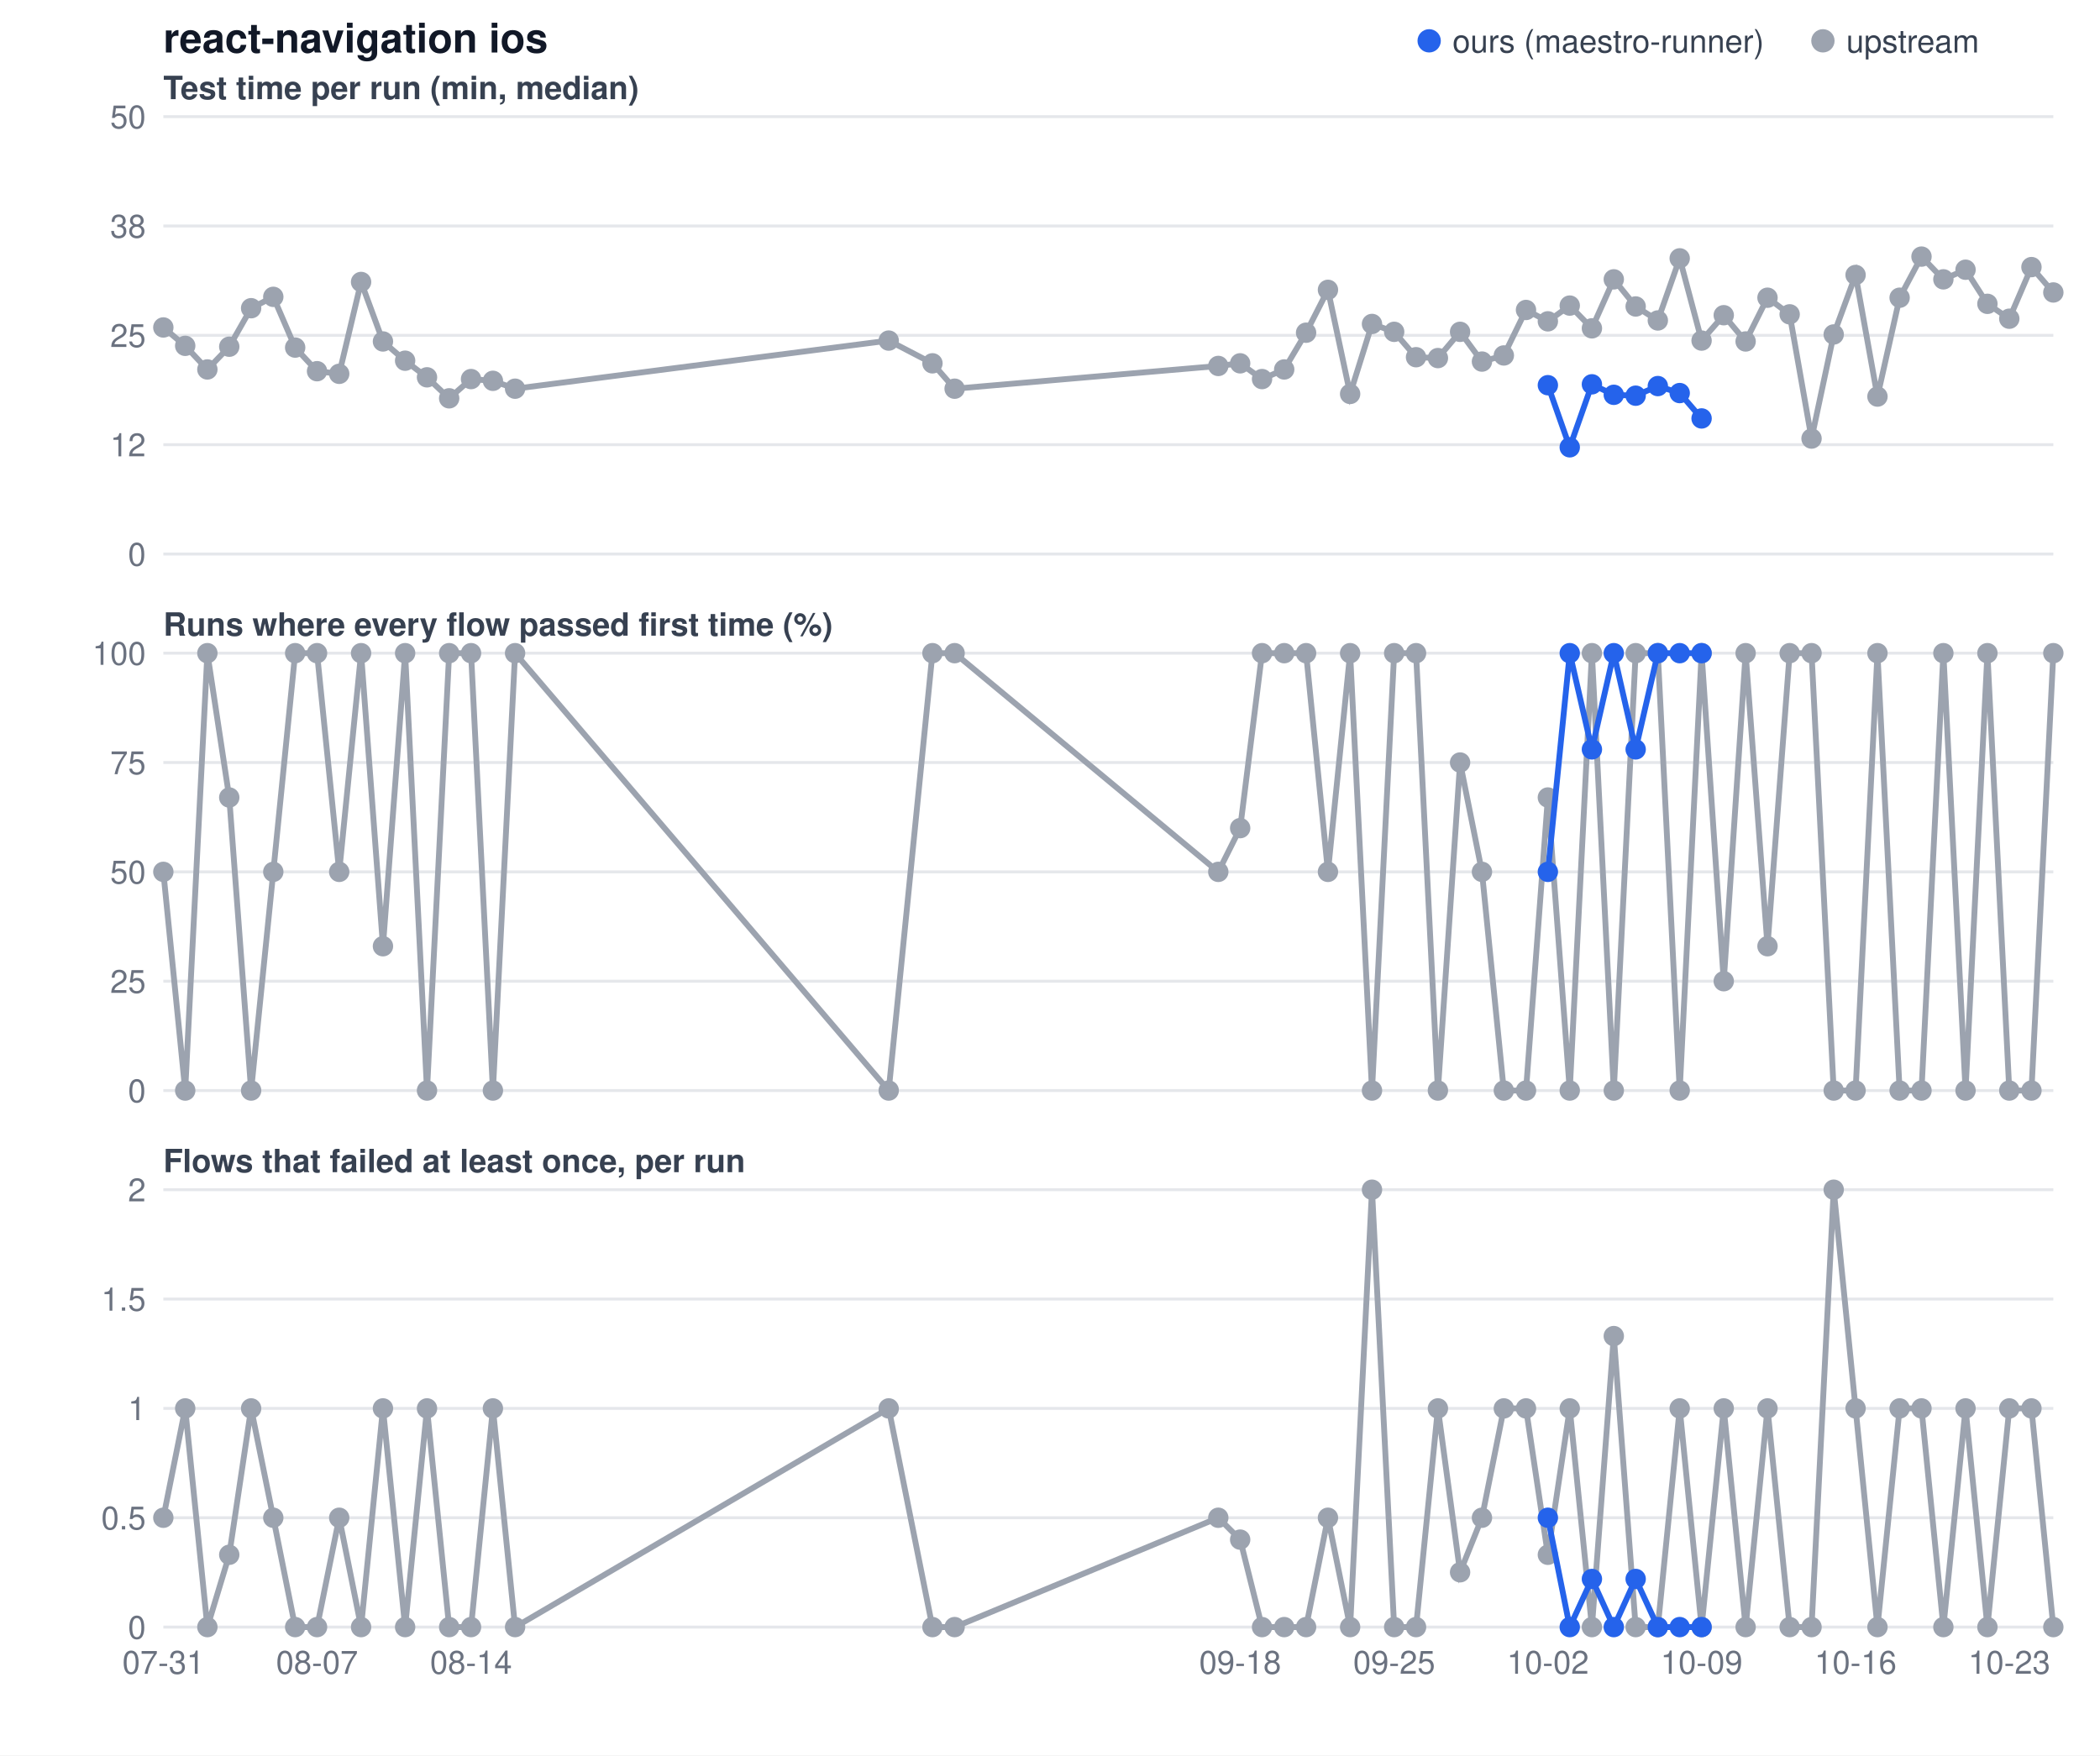
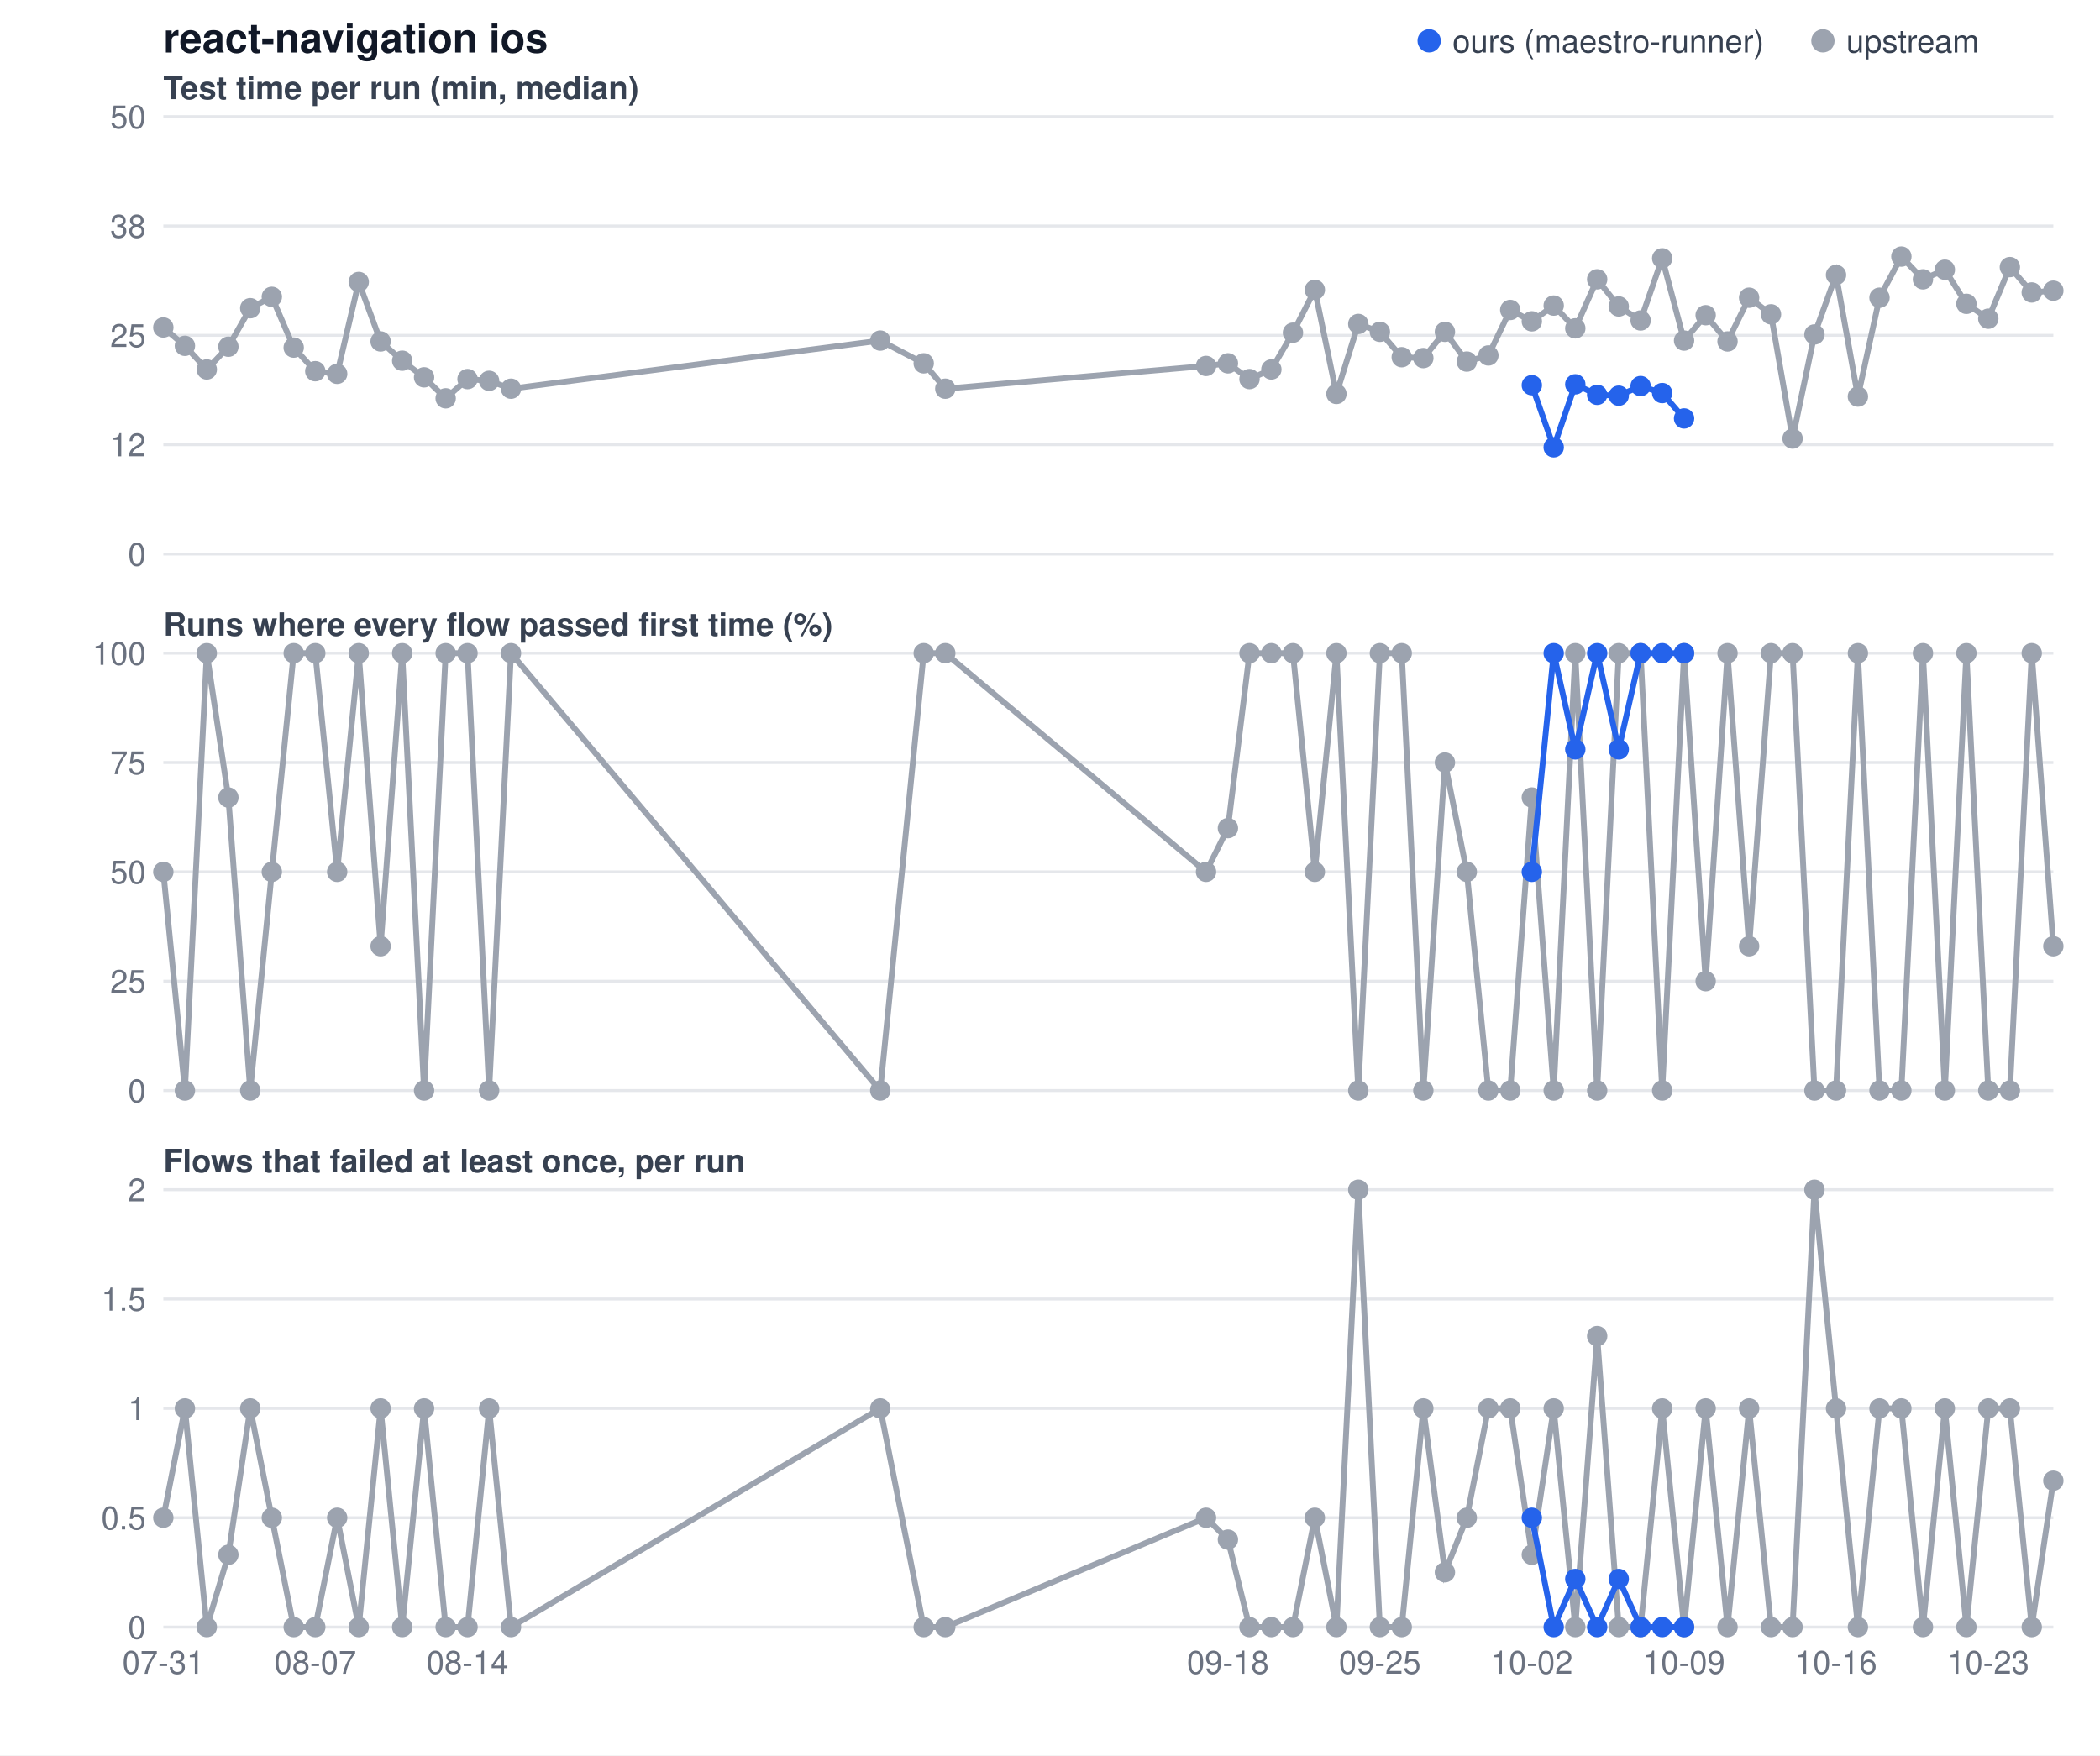
<svg xmlns="http://www.w3.org/2000/svg" width="720" height="602" font-family="-apple-system,Segoe UI,Helvetica,Arial,sans-serif" font-size="11">
  <rect width="100%" height="100%" fill="#ffffff" />
  <text x="56" y="18" font-size="14" font-weight="600" fill="#111827">react-navigation ios</text>
  <circle cx="490" cy="14" r="4" fill="#2563eb" />
  <text x="498" y="18" fill="#374151">ours (maestro-runner)</text>
  <circle cx="625" cy="14" r="4" fill="#9ca3af" />
  <text x="633" y="18" fill="#374151">upstream</text>
  <text x="56" y="34" fill="#374151" font-weight="600">Test time per run (min, median)</text>
  <line x1="56" x2="704" y1="190.0" y2="190.0" stroke="#e5e7eb" />
  <text x="50" y="194.0" text-anchor="end" fill="#6b7280">0</text>
  <line x1="56" x2="704" y1="152.5" y2="152.5" stroke="#e5e7eb" />
  <text x="50" y="156.5" text-anchor="end" fill="#6b7280">12</text>
  <line x1="56" x2="704" y1="115.0" y2="115.0" stroke="#e5e7eb" />
  <text x="50" y="119.0" text-anchor="end" fill="#6b7280">25</text>
  <line x1="56" x2="704" y1="77.5" y2="77.5" stroke="#e5e7eb" />
  <text x="50" y="81.5" text-anchor="end" fill="#6b7280">38</text>
  <line x1="56" x2="704" y1="40.0" y2="40.0" stroke="#e5e7eb" />
  <text x="50" y="44.0" text-anchor="end" fill="#6b7280">50</text>
-   <polyline fill="none" stroke="#9ca3af" stroke-width="2" points="56.0,112.3 63.5,118.6 71.1,126.7 78.6,118.9 86.1,105.7 93.7,101.8 101.2,119.2 108.7,127.3 116.3,128.2 123.8,96.7 131.3,117.1 138.9,123.7 146.4,129.4 154.0,136.6 161.5,130.0 169.0,130.6 176.6,133.3 304.7,116.8 319.7,124.6 327.3,133.3 417.7,125.5 425.2,124.6 432.7,130.0 440.3,126.7 447.8,114.1 455.3,99.4 462.9,135.1 470.4,111.1 478.0,113.8 485.5,122.5 493.0,122.8 500.6,113.8 508.1,124.0 515.6,121.9 523.2,106.3 530.7,110.2 538.2,104.8 545.8,112.6 553.3,95.8 560.8,105.1 568.4,109.9 575.9,88.6 583.4,116.8 591.0,108.1 598.5,117.1 606.0,102.1 613.6,107.8 621.1,150.4 628.7,114.7 636.2,94.3 643.7,136.0 651.3,102.1 658.8,88.0 666.3,95.8 673.9,92.5 681.4,104.2 688.9,109.3 696.5,91.6 704.0,100.3" />
+   <polyline fill="none" stroke="#9ca3af" stroke-width="2" points="56.0,112.3 63.4,118.6 70.9,126.7 78.3,118.9 85.8,105.7 93.2,101.8 100.7,119.2 108.1,127.3 115.6,128.2 123.0,96.7 130.5,117.1 137.9,123.7 145.4,129.4 152.8,136.6 160.3,130.0 167.7,130.6 175.2,133.3 301.8,116.8 316.7,124.6 324.1,133.3 413.5,125.5 421.0,124.6 428.4,130.0 435.9,126.7 443.3,114.1 450.8,99.4 458.2,135.1 465.7,111.1 473.1,113.8 480.6,122.5 488.0,122.8 495.4,113.8 502.9,124.0 510.3,121.9 517.8,106.3 525.2,110.2 532.7,104.8 540.1,112.6 547.6,95.8 555.0,105.1 562.5,109.9 569.9,88.6 577.4,116.8 584.8,108.1 592.3,117.1 599.7,102.1 607.2,107.8 614.6,150.4 622.1,114.7 629.5,94.3 637.0,136.0 644.4,102.1 651.9,88.0 659.3,95.8 666.8,92.5 674.2,104.2 681.7,109.3 689.1,91.6 696.6,100.3 704.0,99.7" />
  <circle cx="56.0" cy="112.3" r="3.5" fill="#9ca3af" />
-   <circle cx="63.5" cy="118.6" r="3.5" fill="#9ca3af" />
-   <circle cx="71.1" cy="126.7" r="3.5" fill="#9ca3af" />
-   <circle cx="78.6" cy="118.9" r="3.5" fill="#9ca3af" />
-   <circle cx="86.1" cy="105.7" r="3.5" fill="#9ca3af" />
-   <circle cx="93.7" cy="101.8" r="3.5" fill="#9ca3af" />
-   <circle cx="101.2" cy="119.2" r="3.5" fill="#9ca3af" />
-   <circle cx="108.7" cy="127.3" r="3.5" fill="#9ca3af" />
-   <circle cx="116.3" cy="128.2" r="3.5" fill="#9ca3af" />
-   <circle cx="123.8" cy="96.7" r="3.5" fill="#9ca3af" />
-   <circle cx="131.3" cy="117.1" r="3.5" fill="#9ca3af" />
-   <circle cx="138.9" cy="123.7" r="3.5" fill="#9ca3af" />
-   <circle cx="146.4" cy="129.4" r="3.5" fill="#9ca3af" />
-   <circle cx="154.0" cy="136.6" r="3.5" fill="#9ca3af" />
-   <circle cx="161.5" cy="130.0" r="3.5" fill="#9ca3af" />
-   <circle cx="169.0" cy="130.6" r="3.5" fill="#9ca3af" />
-   <circle cx="176.6" cy="133.3" r="3.5" fill="#9ca3af" />
-   <circle cx="304.7" cy="116.8" r="3.5" fill="#9ca3af" />
-   <circle cx="319.7" cy="124.6" r="3.5" fill="#9ca3af" />
-   <circle cx="327.3" cy="133.3" r="3.5" fill="#9ca3af" />
-   <circle cx="417.7" cy="125.5" r="3.5" fill="#9ca3af" />
-   <circle cx="425.2" cy="124.6" r="3.5" fill="#9ca3af" />
-   <circle cx="432.7" cy="130.0" r="3.5" fill="#9ca3af" />
-   <circle cx="440.3" cy="126.7" r="3.5" fill="#9ca3af" />
-   <circle cx="447.8" cy="114.1" r="3.5" fill="#9ca3af" />
-   <circle cx="455.3" cy="99.4" r="3.5" fill="#9ca3af" />
-   <circle cx="462.9" cy="135.1" r="3.5" fill="#9ca3af" />
-   <circle cx="470.4" cy="111.1" r="3.5" fill="#9ca3af" />
-   <circle cx="478.0" cy="113.8" r="3.5" fill="#9ca3af" />
-   <circle cx="485.5" cy="122.5" r="3.5" fill="#9ca3af" />
-   <circle cx="493.0" cy="122.8" r="3.5" fill="#9ca3af" />
-   <circle cx="500.6" cy="113.8" r="3.5" fill="#9ca3af" />
-   <circle cx="508.1" cy="124.0" r="3.5" fill="#9ca3af" />
-   <circle cx="515.6" cy="121.9" r="3.5" fill="#9ca3af" />
-   <circle cx="523.2" cy="106.3" r="3.5" fill="#9ca3af" />
-   <circle cx="530.7" cy="110.2" r="3.5" fill="#9ca3af" />
-   <circle cx="538.2" cy="104.8" r="3.5" fill="#9ca3af" />
-   <circle cx="545.8" cy="112.6" r="3.5" fill="#9ca3af" />
-   <circle cx="553.3" cy="95.8" r="3.5" fill="#9ca3af" />
-   <circle cx="560.8" cy="105.1" r="3.5" fill="#9ca3af" />
-   <circle cx="568.4" cy="109.9" r="3.5" fill="#9ca3af" />
-   <circle cx="575.9" cy="88.6" r="3.5" fill="#9ca3af" />
-   <circle cx="583.4" cy="116.8" r="3.5" fill="#9ca3af" />
-   <circle cx="591.0" cy="108.1" r="3.5" fill="#9ca3af" />
-   <circle cx="598.5" cy="117.1" r="3.5" fill="#9ca3af" />
-   <circle cx="606.0" cy="102.1" r="3.5" fill="#9ca3af" />
-   <circle cx="613.6" cy="107.8" r="3.5" fill="#9ca3af" />
-   <circle cx="621.1" cy="150.4" r="3.5" fill="#9ca3af" />
-   <circle cx="628.7" cy="114.7" r="3.5" fill="#9ca3af" />
-   <circle cx="636.2" cy="94.3" r="3.5" fill="#9ca3af" />
-   <circle cx="643.7" cy="136.0" r="3.5" fill="#9ca3af" />
-   <circle cx="651.3" cy="102.1" r="3.5" fill="#9ca3af" />
-   <circle cx="658.8" cy="88.0" r="3.5" fill="#9ca3af" />
-   <circle cx="666.3" cy="95.8" r="3.5" fill="#9ca3af" />
-   <circle cx="673.9" cy="92.5" r="3.5" fill="#9ca3af" />
-   <circle cx="681.4" cy="104.2" r="3.5" fill="#9ca3af" />
-   <circle cx="688.9" cy="109.3" r="3.5" fill="#9ca3af" />
-   <circle cx="696.5" cy="91.6" r="3.5" fill="#9ca3af" />
-   <circle cx="704.0" cy="100.3" r="3.5" fill="#9ca3af" />
-   <polyline fill="none" stroke="#2563eb" stroke-width="2" points="530.7,132.1 538.2,153.4 545.8,131.8 553.3,135.4 560.8,135.7 568.4,132.4 575.9,134.8 583.4,143.5" />
-   <circle cx="530.7" cy="132.1" r="3.5" fill="#2563eb" />
-   <circle cx="538.2" cy="153.4" r="3.5" fill="#2563eb" />
-   <circle cx="545.8" cy="131.8" r="3.5" fill="#2563eb" />
-   <circle cx="553.3" cy="135.4" r="3.5" fill="#2563eb" />
-   <circle cx="560.8" cy="135.7" r="3.5" fill="#2563eb" />
-   <circle cx="568.4" cy="132.4" r="3.5" fill="#2563eb" />
-   <circle cx="575.9" cy="134.8" r="3.5" fill="#2563eb" />
-   <circle cx="583.4" cy="143.5" r="3.5" fill="#2563eb" />
+   <circle cx="63.4" cy="118.6" r="3.5" fill="#9ca3af" />
+   <circle cx="70.9" cy="126.7" r="3.5" fill="#9ca3af" />
+   <circle cx="78.3" cy="118.9" r="3.5" fill="#9ca3af" />
+   <circle cx="85.8" cy="105.7" r="3.5" fill="#9ca3af" />
+   <circle cx="93.2" cy="101.8" r="3.5" fill="#9ca3af" />
+   <circle cx="100.7" cy="119.2" r="3.5" fill="#9ca3af" />
+   <circle cx="108.1" cy="127.3" r="3.5" fill="#9ca3af" />
+   <circle cx="115.6" cy="128.2" r="3.5" fill="#9ca3af" />
+   <circle cx="123.0" cy="96.7" r="3.5" fill="#9ca3af" />
+   <circle cx="130.5" cy="117.1" r="3.5" fill="#9ca3af" />
+   <circle cx="137.9" cy="123.7" r="3.5" fill="#9ca3af" />
+   <circle cx="145.4" cy="129.4" r="3.5" fill="#9ca3af" />
+   <circle cx="152.8" cy="136.6" r="3.5" fill="#9ca3af" />
+   <circle cx="160.3" cy="130.0" r="3.5" fill="#9ca3af" />
+   <circle cx="167.7" cy="130.6" r="3.5" fill="#9ca3af" />
+   <circle cx="175.2" cy="133.3" r="3.5" fill="#9ca3af" />
+   <circle cx="301.8" cy="116.8" r="3.5" fill="#9ca3af" />
+   <circle cx="316.7" cy="124.6" r="3.5" fill="#9ca3af" />
+   <circle cx="324.1" cy="133.3" r="3.5" fill="#9ca3af" />
+   <circle cx="413.5" cy="125.5" r="3.5" fill="#9ca3af" />
+   <circle cx="421.0" cy="124.6" r="3.5" fill="#9ca3af" />
+   <circle cx="428.4" cy="130.0" r="3.5" fill="#9ca3af" />
+   <circle cx="435.9" cy="126.7" r="3.5" fill="#9ca3af" />
+   <circle cx="443.3" cy="114.1" r="3.5" fill="#9ca3af" />
+   <circle cx="450.8" cy="99.4" r="3.5" fill="#9ca3af" />
+   <circle cx="458.2" cy="135.1" r="3.5" fill="#9ca3af" />
+   <circle cx="465.7" cy="111.1" r="3.5" fill="#9ca3af" />
+   <circle cx="473.1" cy="113.8" r="3.5" fill="#9ca3af" />
+   <circle cx="480.6" cy="122.5" r="3.5" fill="#9ca3af" />
+   <circle cx="488.0" cy="122.8" r="3.5" fill="#9ca3af" />
+   <circle cx="495.4" cy="113.8" r="3.5" fill="#9ca3af" />
+   <circle cx="502.9" cy="124.0" r="3.5" fill="#9ca3af" />
+   <circle cx="510.3" cy="121.9" r="3.5" fill="#9ca3af" />
+   <circle cx="517.8" cy="106.3" r="3.5" fill="#9ca3af" />
+   <circle cx="525.2" cy="110.2" r="3.5" fill="#9ca3af" />
+   <circle cx="532.7" cy="104.8" r="3.5" fill="#9ca3af" />
+   <circle cx="540.1" cy="112.6" r="3.5" fill="#9ca3af" />
+   <circle cx="547.6" cy="95.8" r="3.5" fill="#9ca3af" />
+   <circle cx="555.0" cy="105.1" r="3.5" fill="#9ca3af" />
+   <circle cx="562.5" cy="109.9" r="3.5" fill="#9ca3af" />
+   <circle cx="569.9" cy="88.6" r="3.5" fill="#9ca3af" />
+   <circle cx="577.4" cy="116.8" r="3.5" fill="#9ca3af" />
+   <circle cx="584.8" cy="108.1" r="3.5" fill="#9ca3af" />
+   <circle cx="592.3" cy="117.1" r="3.5" fill="#9ca3af" />
+   <circle cx="599.7" cy="102.1" r="3.5" fill="#9ca3af" />
+   <circle cx="607.2" cy="107.8" r="3.5" fill="#9ca3af" />
+   <circle cx="614.6" cy="150.4" r="3.5" fill="#9ca3af" />
+   <circle cx="622.1" cy="114.7" r="3.5" fill="#9ca3af" />
+   <circle cx="629.5" cy="94.3" r="3.5" fill="#9ca3af" />
+   <circle cx="637.0" cy="136.0" r="3.5" fill="#9ca3af" />
+   <circle cx="644.4" cy="102.1" r="3.5" fill="#9ca3af" />
+   <circle cx="651.9" cy="88.0" r="3.5" fill="#9ca3af" />
+   <circle cx="659.3" cy="95.8" r="3.5" fill="#9ca3af" />
+   <circle cx="666.8" cy="92.5" r="3.5" fill="#9ca3af" />
+   <circle cx="674.2" cy="104.2" r="3.5" fill="#9ca3af" />
+   <circle cx="681.7" cy="109.3" r="3.5" fill="#9ca3af" />
+   <circle cx="689.1" cy="91.6" r="3.5" fill="#9ca3af" />
+   <circle cx="696.6" cy="100.3" r="3.5" fill="#9ca3af" />
+   <circle cx="704.0" cy="99.7" r="3.5" fill="#9ca3af" />
+   <polyline fill="none" stroke="#2563eb" stroke-width="2" points="525.2,132.1 532.7,153.4 540.1,131.8 547.6,135.4 555.0,135.7 562.5,132.4 569.9,134.8 577.4,143.5" />
+   <circle cx="525.2" cy="132.1" r="3.5" fill="#2563eb" />
+   <circle cx="532.7" cy="153.4" r="3.5" fill="#2563eb" />
+   <circle cx="540.1" cy="131.8" r="3.5" fill="#2563eb" />
+   <circle cx="547.6" cy="135.4" r="3.5" fill="#2563eb" />
+   <circle cx="555.0" cy="135.7" r="3.5" fill="#2563eb" />
+   <circle cx="562.5" cy="132.4" r="3.5" fill="#2563eb" />
+   <circle cx="569.9" cy="134.8" r="3.5" fill="#2563eb" />
+   <circle cx="577.4" cy="143.5" r="3.5" fill="#2563eb" />
  <text x="56" y="218" fill="#374151" font-weight="600">Runs where every flow passed first time (%)</text>
  <line x1="56" x2="704" y1="374.0" y2="374.0" stroke="#e5e7eb" />
  <text x="50" y="378.0" text-anchor="end" fill="#6b7280">0</text>
  <line x1="56" x2="704" y1="336.5" y2="336.5" stroke="#e5e7eb" />
  <text x="50" y="340.5" text-anchor="end" fill="#6b7280">25</text>
  <line x1="56" x2="704" y1="299.0" y2="299.0" stroke="#e5e7eb" />
  <text x="50" y="303.0" text-anchor="end" fill="#6b7280">50</text>
  <line x1="56" x2="704" y1="261.5" y2="261.5" stroke="#e5e7eb" />
  <text x="50" y="265.5" text-anchor="end" fill="#6b7280">75</text>
  <line x1="56" x2="704" y1="224.0" y2="224.0" stroke="#e5e7eb" />
  <text x="50" y="228.0" text-anchor="end" fill="#6b7280">100</text>
-   <polyline fill="none" stroke="#9ca3af" stroke-width="2" points="56.0,299.0 63.5,374.0 71.1,224.0 78.6,273.5 86.1,374.0 93.7,299.0 101.2,224.0 108.7,224.0 116.3,299.0 123.8,224.0 131.3,324.5 138.9,224.0 146.4,374.0 154.0,224.0 161.5,224.0 169.0,374.0 176.6,224.0 304.7,374.0 319.7,224.0 327.3,224.0 417.7,299.0 425.2,284.0 432.7,224.0 440.3,224.0 447.8,224.0 455.3,299.0 462.9,224.0 470.4,374.0 478.0,224.0 485.5,224.0 493.0,374.0 500.6,261.5 508.1,299.0 515.6,374.0 523.2,374.0 530.7,273.5 538.2,374.0 545.8,224.0 553.3,374.0 560.8,224.0 568.4,224.0 575.9,374.0 583.4,224.0 591.0,336.5 598.5,224.0 606.0,324.5 613.6,224.0 621.1,224.0 628.7,374.0 636.2,374.0 643.7,224.0 651.3,374.0 658.8,374.0 666.3,224.0 673.9,374.0 681.4,224.0 688.9,374.0 696.5,374.0 704.0,224.0" />
+   <polyline fill="none" stroke="#9ca3af" stroke-width="2" points="56.0,299.0 63.4,374.0 70.9,224.0 78.3,273.5 85.8,374.0 93.2,299.0 100.7,224.0 108.1,224.0 115.6,299.0 123.0,224.0 130.5,324.5 137.9,224.0 145.4,374.0 152.8,224.0 160.3,224.0 167.7,374.0 175.2,224.0 301.8,374.0 316.7,224.0 324.1,224.0 413.5,299.0 421.0,284.0 428.4,224.0 435.9,224.0 443.3,224.0 450.8,299.0 458.2,224.0 465.7,374.0 473.1,224.0 480.6,224.0 488.0,374.0 495.4,261.5 502.9,299.0 510.3,374.0 517.8,374.0 525.2,273.5 532.7,374.0 540.1,224.0 547.6,374.0 555.0,224.0 562.5,224.0 569.9,374.0 577.4,224.0 584.8,336.5 592.3,224.0 599.7,324.5 607.2,224.0 614.6,224.0 622.1,374.0 629.5,374.0 637.0,224.0 644.4,374.0 651.9,374.0 659.3,224.0 666.8,374.0 674.2,224.0 681.7,374.0 689.1,374.0 696.6,224.0 704.0,324.5" />
  <circle cx="56.0" cy="299.0" r="3.5" fill="#9ca3af" />
-   <circle cx="63.5" cy="374.0" r="3.5" fill="#9ca3af" />
-   <circle cx="71.1" cy="224.0" r="3.5" fill="#9ca3af" />
-   <circle cx="78.6" cy="273.5" r="3.5" fill="#9ca3af" />
-   <circle cx="86.1" cy="374.0" r="3.5" fill="#9ca3af" />
-   <circle cx="93.7" cy="299.0" r="3.5" fill="#9ca3af" />
-   <circle cx="101.2" cy="224.0" r="3.5" fill="#9ca3af" />
-   <circle cx="108.7" cy="224.0" r="3.5" fill="#9ca3af" />
-   <circle cx="116.3" cy="299.0" r="3.5" fill="#9ca3af" />
-   <circle cx="123.8" cy="224.0" r="3.5" fill="#9ca3af" />
-   <circle cx="131.3" cy="324.5" r="3.5" fill="#9ca3af" />
-   <circle cx="138.9" cy="224.0" r="3.5" fill="#9ca3af" />
-   <circle cx="146.4" cy="374.0" r="3.5" fill="#9ca3af" />
-   <circle cx="154.0" cy="224.0" r="3.5" fill="#9ca3af" />
-   <circle cx="161.5" cy="224.0" r="3.5" fill="#9ca3af" />
-   <circle cx="169.0" cy="374.0" r="3.5" fill="#9ca3af" />
-   <circle cx="176.6" cy="224.0" r="3.5" fill="#9ca3af" />
-   <circle cx="304.7" cy="374.0" r="3.5" fill="#9ca3af" />
-   <circle cx="319.7" cy="224.0" r="3.5" fill="#9ca3af" />
-   <circle cx="327.3" cy="224.0" r="3.5" fill="#9ca3af" />
-   <circle cx="417.7" cy="299.0" r="3.5" fill="#9ca3af" />
-   <circle cx="425.2" cy="284.0" r="3.5" fill="#9ca3af" />
-   <circle cx="432.7" cy="224.0" r="3.5" fill="#9ca3af" />
-   <circle cx="440.3" cy="224.0" r="3.5" fill="#9ca3af" />
-   <circle cx="447.8" cy="224.0" r="3.5" fill="#9ca3af" />
-   <circle cx="455.3" cy="299.0" r="3.5" fill="#9ca3af" />
-   <circle cx="462.9" cy="224.0" r="3.5" fill="#9ca3af" />
-   <circle cx="470.4" cy="374.0" r="3.5" fill="#9ca3af" />
-   <circle cx="478.0" cy="224.0" r="3.5" fill="#9ca3af" />
-   <circle cx="485.5" cy="224.0" r="3.5" fill="#9ca3af" />
-   <circle cx="493.0" cy="374.0" r="3.5" fill="#9ca3af" />
-   <circle cx="500.6" cy="261.5" r="3.5" fill="#9ca3af" />
-   <circle cx="508.1" cy="299.0" r="3.5" fill="#9ca3af" />
-   <circle cx="515.6" cy="374.0" r="3.5" fill="#9ca3af" />
-   <circle cx="523.2" cy="374.0" r="3.5" fill="#9ca3af" />
-   <circle cx="530.7" cy="273.5" r="3.5" fill="#9ca3af" />
-   <circle cx="538.2" cy="374.0" r="3.5" fill="#9ca3af" />
-   <circle cx="545.8" cy="224.0" r="3.5" fill="#9ca3af" />
-   <circle cx="553.3" cy="374.0" r="3.5" fill="#9ca3af" />
-   <circle cx="560.8" cy="224.0" r="3.5" fill="#9ca3af" />
-   <circle cx="568.4" cy="224.0" r="3.5" fill="#9ca3af" />
-   <circle cx="575.9" cy="374.0" r="3.5" fill="#9ca3af" />
-   <circle cx="583.4" cy="224.0" r="3.5" fill="#9ca3af" />
-   <circle cx="591.0" cy="336.5" r="3.5" fill="#9ca3af" />
-   <circle cx="598.5" cy="224.0" r="3.5" fill="#9ca3af" />
-   <circle cx="606.0" cy="324.5" r="3.5" fill="#9ca3af" />
-   <circle cx="613.6" cy="224.0" r="3.5" fill="#9ca3af" />
-   <circle cx="621.1" cy="224.0" r="3.5" fill="#9ca3af" />
-   <circle cx="628.7" cy="374.0" r="3.5" fill="#9ca3af" />
-   <circle cx="636.2" cy="374.0" r="3.5" fill="#9ca3af" />
-   <circle cx="643.7" cy="224.0" r="3.5" fill="#9ca3af" />
-   <circle cx="651.3" cy="374.0" r="3.5" fill="#9ca3af" />
-   <circle cx="658.8" cy="374.0" r="3.5" fill="#9ca3af" />
-   <circle cx="666.3" cy="224.0" r="3.5" fill="#9ca3af" />
-   <circle cx="673.9" cy="374.0" r="3.5" fill="#9ca3af" />
-   <circle cx="681.4" cy="224.0" r="3.5" fill="#9ca3af" />
-   <circle cx="688.9" cy="374.0" r="3.5" fill="#9ca3af" />
-   <circle cx="696.5" cy="374.0" r="3.5" fill="#9ca3af" />
-   <circle cx="704.0" cy="224.0" r="3.5" fill="#9ca3af" />
-   <polyline fill="none" stroke="#2563eb" stroke-width="2" points="530.7,299.0 538.2,224.0 545.8,257.0 553.3,224.0 560.8,257.0 568.4,224.0 575.9,224.0 583.4,224.0" />
-   <circle cx="530.7" cy="299.0" r="3.5" fill="#2563eb" />
-   <circle cx="538.2" cy="224.0" r="3.5" fill="#2563eb" />
-   <circle cx="545.8" cy="257.0" r="3.5" fill="#2563eb" />
-   <circle cx="553.3" cy="224.0" r="3.5" fill="#2563eb" />
-   <circle cx="560.8" cy="257.0" r="3.5" fill="#2563eb" />
-   <circle cx="568.4" cy="224.0" r="3.5" fill="#2563eb" />
-   <circle cx="575.9" cy="224.0" r="3.5" fill="#2563eb" />
-   <circle cx="583.4" cy="224.0" r="3.5" fill="#2563eb" />
+   <circle cx="63.4" cy="374.0" r="3.5" fill="#9ca3af" />
+   <circle cx="70.9" cy="224.0" r="3.5" fill="#9ca3af" />
+   <circle cx="78.3" cy="273.5" r="3.5" fill="#9ca3af" />
+   <circle cx="85.8" cy="374.0" r="3.5" fill="#9ca3af" />
+   <circle cx="93.2" cy="299.0" r="3.5" fill="#9ca3af" />
+   <circle cx="100.7" cy="224.0" r="3.5" fill="#9ca3af" />
+   <circle cx="108.1" cy="224.0" r="3.5" fill="#9ca3af" />
+   <circle cx="115.6" cy="299.0" r="3.5" fill="#9ca3af" />
+   <circle cx="123.0" cy="224.0" r="3.5" fill="#9ca3af" />
+   <circle cx="130.5" cy="324.5" r="3.5" fill="#9ca3af" />
+   <circle cx="137.9" cy="224.0" r="3.5" fill="#9ca3af" />
+   <circle cx="145.4" cy="374.0" r="3.5" fill="#9ca3af" />
+   <circle cx="152.8" cy="224.0" r="3.5" fill="#9ca3af" />
+   <circle cx="160.3" cy="224.0" r="3.5" fill="#9ca3af" />
+   <circle cx="167.7" cy="374.0" r="3.5" fill="#9ca3af" />
+   <circle cx="175.2" cy="224.0" r="3.5" fill="#9ca3af" />
+   <circle cx="301.8" cy="374.0" r="3.5" fill="#9ca3af" />
+   <circle cx="316.7" cy="224.0" r="3.5" fill="#9ca3af" />
+   <circle cx="324.1" cy="224.0" r="3.5" fill="#9ca3af" />
+   <circle cx="413.5" cy="299.0" r="3.5" fill="#9ca3af" />
+   <circle cx="421.0" cy="284.0" r="3.5" fill="#9ca3af" />
+   <circle cx="428.4" cy="224.0" r="3.5" fill="#9ca3af" />
+   <circle cx="435.9" cy="224.0" r="3.5" fill="#9ca3af" />
+   <circle cx="443.3" cy="224.0" r="3.5" fill="#9ca3af" />
+   <circle cx="450.8" cy="299.0" r="3.5" fill="#9ca3af" />
+   <circle cx="458.2" cy="224.0" r="3.5" fill="#9ca3af" />
+   <circle cx="465.7" cy="374.0" r="3.5" fill="#9ca3af" />
+   <circle cx="473.1" cy="224.0" r="3.5" fill="#9ca3af" />
+   <circle cx="480.6" cy="224.0" r="3.5" fill="#9ca3af" />
+   <circle cx="488.0" cy="374.0" r="3.5" fill="#9ca3af" />
+   <circle cx="495.4" cy="261.5" r="3.5" fill="#9ca3af" />
+   <circle cx="502.9" cy="299.0" r="3.5" fill="#9ca3af" />
+   <circle cx="510.3" cy="374.0" r="3.5" fill="#9ca3af" />
+   <circle cx="517.8" cy="374.0" r="3.5" fill="#9ca3af" />
+   <circle cx="525.2" cy="273.5" r="3.5" fill="#9ca3af" />
+   <circle cx="532.7" cy="374.0" r="3.5" fill="#9ca3af" />
+   <circle cx="540.1" cy="224.0" r="3.5" fill="#9ca3af" />
+   <circle cx="547.6" cy="374.0" r="3.5" fill="#9ca3af" />
+   <circle cx="555.0" cy="224.0" r="3.5" fill="#9ca3af" />
+   <circle cx="562.5" cy="224.0" r="3.5" fill="#9ca3af" />
+   <circle cx="569.9" cy="374.0" r="3.5" fill="#9ca3af" />
+   <circle cx="577.4" cy="224.0" r="3.5" fill="#9ca3af" />
+   <circle cx="584.8" cy="336.5" r="3.5" fill="#9ca3af" />
+   <circle cx="592.3" cy="224.0" r="3.5" fill="#9ca3af" />
+   <circle cx="599.7" cy="324.5" r="3.5" fill="#9ca3af" />
+   <circle cx="607.2" cy="224.0" r="3.5" fill="#9ca3af" />
+   <circle cx="614.6" cy="224.0" r="3.5" fill="#9ca3af" />
+   <circle cx="622.1" cy="374.0" r="3.5" fill="#9ca3af" />
+   <circle cx="629.5" cy="374.0" r="3.5" fill="#9ca3af" />
+   <circle cx="637.0" cy="224.0" r="3.5" fill="#9ca3af" />
+   <circle cx="644.4" cy="374.0" r="3.5" fill="#9ca3af" />
+   <circle cx="651.9" cy="374.0" r="3.5" fill="#9ca3af" />
+   <circle cx="659.3" cy="224.0" r="3.5" fill="#9ca3af" />
+   <circle cx="666.8" cy="374.0" r="3.5" fill="#9ca3af" />
+   <circle cx="674.2" cy="224.0" r="3.5" fill="#9ca3af" />
+   <circle cx="681.7" cy="374.0" r="3.5" fill="#9ca3af" />
+   <circle cx="689.1" cy="374.0" r="3.5" fill="#9ca3af" />
+   <circle cx="696.6" cy="224.0" r="3.5" fill="#9ca3af" />
+   <circle cx="704.0" cy="324.5" r="3.5" fill="#9ca3af" />
+   <polyline fill="none" stroke="#2563eb" stroke-width="2" points="525.2,299.0 532.7,224.0 540.1,257.0 547.6,224.0 555.0,257.0 562.5,224.0 569.9,224.0 577.4,224.0" />
+   <circle cx="525.2" cy="299.0" r="3.5" fill="#2563eb" />
+   <circle cx="532.7" cy="224.0" r="3.5" fill="#2563eb" />
+   <circle cx="540.1" cy="257.0" r="3.5" fill="#2563eb" />
+   <circle cx="547.6" cy="224.0" r="3.5" fill="#2563eb" />
+   <circle cx="555.0" cy="257.0" r="3.5" fill="#2563eb" />
+   <circle cx="562.5" cy="224.0" r="3.5" fill="#2563eb" />
+   <circle cx="569.9" cy="224.0" r="3.5" fill="#2563eb" />
+   <circle cx="577.4" cy="224.0" r="3.5" fill="#2563eb" />
  <text x="56" y="402" fill="#374151" font-weight="600">Flows that failed at least once, per run</text>
  <line x1="56" x2="704" y1="558.0" y2="558.0" stroke="#e5e7eb" />
  <text x="50" y="562.0" text-anchor="end" fill="#6b7280">0</text>
  <line x1="56" x2="704" y1="520.5" y2="520.5" stroke="#e5e7eb" />
  <text x="50" y="524.5" text-anchor="end" fill="#6b7280">0.5</text>
  <line x1="56" x2="704" y1="483.0" y2="483.0" stroke="#e5e7eb" />
  <text x="50" y="487.0" text-anchor="end" fill="#6b7280">1</text>
  <line x1="56" x2="704" y1="445.5" y2="445.5" stroke="#e5e7eb" />
  <text x="50" y="449.5" text-anchor="end" fill="#6b7280">1.5</text>
  <line x1="56" x2="704" y1="408.0" y2="408.0" stroke="#e5e7eb" />
  <text x="50" y="412.0" text-anchor="end" fill="#6b7280">2</text>
-   <polyline fill="none" stroke="#9ca3af" stroke-width="2" points="56.0,520.5 63.5,483.0 71.1,558.0 78.6,533.2 86.1,483.0 93.7,520.5 101.2,558.0 108.7,558.0 116.3,520.5 123.8,558.0 131.3,483.0 138.9,558.0 146.4,483.0 154.0,558.0 161.5,558.0 169.0,483.0 176.6,558.0 304.7,483.0 319.7,558.0 327.3,558.0 417.7,520.5 425.2,528.0 432.7,558.0 440.3,558.0 447.8,558.0 455.3,520.5 462.9,558.0 470.4,408.0 478.0,558.0 485.5,558.0 493.0,483.0 500.6,539.2 508.1,520.5 515.6,483.0 523.2,483.0 530.7,533.2 538.2,483.0 545.8,558.0 553.3,458.2 560.8,558.0 568.4,558.0 575.9,483.0 583.4,558.0 591.0,483.0 598.5,558.0 606.0,483.0 613.6,558.0 621.1,558.0 628.7,408.0 636.2,483.0 643.7,558.0 651.3,483.0 658.8,483.0 666.3,558.0 673.9,483.0 681.4,558.0 688.9,483.0 696.5,483.0 704.0,558.0" />
+   <polyline fill="none" stroke="#9ca3af" stroke-width="2" points="56.0,520.5 63.4,483.0 70.9,558.0 78.3,533.2 85.8,483.0 93.2,520.5 100.7,558.0 108.1,558.0 115.6,520.5 123.0,558.0 130.5,483.0 137.9,558.0 145.4,483.0 152.8,558.0 160.3,558.0 167.7,483.0 175.2,558.0 301.8,483.0 316.7,558.0 324.1,558.0 413.5,520.5 421.0,528.0 428.4,558.0 435.9,558.0 443.3,558.0 450.8,520.5 458.2,558.0 465.7,408.0 473.1,558.0 480.6,558.0 488.0,483.0 495.4,539.2 502.9,520.5 510.3,483.0 517.8,483.0 525.2,533.2 532.7,483.0 540.1,558.0 547.6,458.2 555.0,558.0 562.5,558.0 569.9,483.0 577.4,558.0 584.8,483.0 592.3,558.0 599.7,483.0 607.2,558.0 614.6,558.0 622.1,408.0 629.5,483.0 637.0,558.0 644.4,483.0 651.9,483.0 659.3,558.0 666.8,483.0 674.2,558.0 681.7,483.0 689.1,483.0 696.6,558.0 704.0,507.8" />
  <circle cx="56.0" cy="520.5" r="3.5" fill="#9ca3af" />
-   <circle cx="63.5" cy="483.0" r="3.5" fill="#9ca3af" />
-   <circle cx="71.1" cy="558.0" r="3.5" fill="#9ca3af" />
-   <circle cx="78.6" cy="533.2" r="3.5" fill="#9ca3af" />
-   <circle cx="86.1" cy="483.0" r="3.5" fill="#9ca3af" />
-   <circle cx="93.7" cy="520.5" r="3.5" fill="#9ca3af" />
-   <circle cx="101.2" cy="558.0" r="3.5" fill="#9ca3af" />
-   <circle cx="108.7" cy="558.0" r="3.5" fill="#9ca3af" />
-   <circle cx="116.3" cy="520.5" r="3.5" fill="#9ca3af" />
-   <circle cx="123.8" cy="558.0" r="3.5" fill="#9ca3af" />
-   <circle cx="131.3" cy="483.0" r="3.5" fill="#9ca3af" />
-   <circle cx="138.9" cy="558.0" r="3.5" fill="#9ca3af" />
-   <circle cx="146.4" cy="483.0" r="3.5" fill="#9ca3af" />
-   <circle cx="154.0" cy="558.0" r="3.5" fill="#9ca3af" />
-   <circle cx="161.5" cy="558.0" r="3.5" fill="#9ca3af" />
-   <circle cx="169.0" cy="483.0" r="3.5" fill="#9ca3af" />
-   <circle cx="176.6" cy="558.0" r="3.5" fill="#9ca3af" />
-   <circle cx="304.7" cy="483.0" r="3.5" fill="#9ca3af" />
-   <circle cx="319.7" cy="558.0" r="3.5" fill="#9ca3af" />
-   <circle cx="327.3" cy="558.0" r="3.5" fill="#9ca3af" />
-   <circle cx="417.7" cy="520.5" r="3.5" fill="#9ca3af" />
-   <circle cx="425.2" cy="528.0" r="3.5" fill="#9ca3af" />
-   <circle cx="432.7" cy="558.0" r="3.5" fill="#9ca3af" />
-   <circle cx="440.3" cy="558.0" r="3.5" fill="#9ca3af" />
-   <circle cx="447.8" cy="558.0" r="3.5" fill="#9ca3af" />
-   <circle cx="455.3" cy="520.5" r="3.5" fill="#9ca3af" />
-   <circle cx="462.9" cy="558.0" r="3.5" fill="#9ca3af" />
-   <circle cx="470.4" cy="408.0" r="3.5" fill="#9ca3af" />
-   <circle cx="478.0" cy="558.0" r="3.5" fill="#9ca3af" />
-   <circle cx="485.5" cy="558.0" r="3.5" fill="#9ca3af" />
-   <circle cx="493.0" cy="483.0" r="3.5" fill="#9ca3af" />
-   <circle cx="500.6" cy="539.2" r="3.5" fill="#9ca3af" />
-   <circle cx="508.1" cy="520.5" r="3.5" fill="#9ca3af" />
-   <circle cx="515.6" cy="483.0" r="3.5" fill="#9ca3af" />
-   <circle cx="523.2" cy="483.0" r="3.5" fill="#9ca3af" />
-   <circle cx="530.7" cy="533.2" r="3.5" fill="#9ca3af" />
-   <circle cx="538.2" cy="483.0" r="3.5" fill="#9ca3af" />
-   <circle cx="545.8" cy="558.0" r="3.5" fill="#9ca3af" />
-   <circle cx="553.3" cy="458.2" r="3.5" fill="#9ca3af" />
-   <circle cx="560.8" cy="558.0" r="3.5" fill="#9ca3af" />
-   <circle cx="568.4" cy="558.0" r="3.5" fill="#9ca3af" />
-   <circle cx="575.9" cy="483.0" r="3.5" fill="#9ca3af" />
-   <circle cx="583.4" cy="558.0" r="3.5" fill="#9ca3af" />
-   <circle cx="591.0" cy="483.0" r="3.5" fill="#9ca3af" />
-   <circle cx="598.5" cy="558.0" r="3.5" fill="#9ca3af" />
-   <circle cx="606.0" cy="483.0" r="3.5" fill="#9ca3af" />
-   <circle cx="613.6" cy="558.0" r="3.5" fill="#9ca3af" />
-   <circle cx="621.1" cy="558.0" r="3.5" fill="#9ca3af" />
-   <circle cx="628.7" cy="408.0" r="3.5" fill="#9ca3af" />
-   <circle cx="636.2" cy="483.0" r="3.5" fill="#9ca3af" />
-   <circle cx="643.7" cy="558.0" r="3.5" fill="#9ca3af" />
-   <circle cx="651.3" cy="483.0" r="3.5" fill="#9ca3af" />
-   <circle cx="658.8" cy="483.0" r="3.5" fill="#9ca3af" />
-   <circle cx="666.3" cy="558.0" r="3.5" fill="#9ca3af" />
-   <circle cx="673.9" cy="483.0" r="3.5" fill="#9ca3af" />
-   <circle cx="681.4" cy="558.0" r="3.5" fill="#9ca3af" />
-   <circle cx="688.9" cy="483.0" r="3.5" fill="#9ca3af" />
-   <circle cx="696.5" cy="483.0" r="3.5" fill="#9ca3af" />
-   <circle cx="704.0" cy="558.0" r="3.5" fill="#9ca3af" />
-   <polyline fill="none" stroke="#2563eb" stroke-width="2" points="530.7,520.5 538.2,558.0 545.8,541.5 553.3,558.0 560.8,541.5 568.4,558.0 575.9,558.0 583.4,558.0" />
-   <circle cx="530.7" cy="520.5" r="3.5" fill="#2563eb" />
-   <circle cx="538.2" cy="558.0" r="3.5" fill="#2563eb" />
-   <circle cx="545.8" cy="541.5" r="3.5" fill="#2563eb" />
-   <circle cx="553.3" cy="558.0" r="3.5" fill="#2563eb" />
-   <circle cx="560.8" cy="541.5" r="3.5" fill="#2563eb" />
-   <circle cx="568.4" cy="558.0" r="3.5" fill="#2563eb" />
-   <circle cx="575.9" cy="558.0" r="3.5" fill="#2563eb" />
-   <circle cx="583.4" cy="558.0" r="3.5" fill="#2563eb" />
+   <circle cx="63.4" cy="483.0" r="3.5" fill="#9ca3af" />
+   <circle cx="70.9" cy="558.0" r="3.5" fill="#9ca3af" />
+   <circle cx="78.3" cy="533.2" r="3.5" fill="#9ca3af" />
+   <circle cx="85.8" cy="483.0" r="3.5" fill="#9ca3af" />
+   <circle cx="93.2" cy="520.5" r="3.5" fill="#9ca3af" />
+   <circle cx="100.7" cy="558.0" r="3.5" fill="#9ca3af" />
+   <circle cx="108.1" cy="558.0" r="3.5" fill="#9ca3af" />
+   <circle cx="115.6" cy="520.5" r="3.5" fill="#9ca3af" />
+   <circle cx="123.0" cy="558.0" r="3.5" fill="#9ca3af" />
+   <circle cx="130.5" cy="483.0" r="3.5" fill="#9ca3af" />
+   <circle cx="137.9" cy="558.0" r="3.5" fill="#9ca3af" />
+   <circle cx="145.4" cy="483.0" r="3.5" fill="#9ca3af" />
+   <circle cx="152.8" cy="558.0" r="3.5" fill="#9ca3af" />
+   <circle cx="160.3" cy="558.0" r="3.5" fill="#9ca3af" />
+   <circle cx="167.7" cy="483.0" r="3.5" fill="#9ca3af" />
+   <circle cx="175.2" cy="558.0" r="3.5" fill="#9ca3af" />
+   <circle cx="301.8" cy="483.0" r="3.5" fill="#9ca3af" />
+   <circle cx="316.7" cy="558.0" r="3.5" fill="#9ca3af" />
+   <circle cx="324.1" cy="558.0" r="3.5" fill="#9ca3af" />
+   <circle cx="413.5" cy="520.5" r="3.5" fill="#9ca3af" />
+   <circle cx="421.0" cy="528.0" r="3.5" fill="#9ca3af" />
+   <circle cx="428.4" cy="558.0" r="3.5" fill="#9ca3af" />
+   <circle cx="435.9" cy="558.0" r="3.5" fill="#9ca3af" />
+   <circle cx="443.3" cy="558.0" r="3.5" fill="#9ca3af" />
+   <circle cx="450.8" cy="520.5" r="3.5" fill="#9ca3af" />
+   <circle cx="458.2" cy="558.0" r="3.5" fill="#9ca3af" />
+   <circle cx="465.7" cy="408.0" r="3.5" fill="#9ca3af" />
+   <circle cx="473.1" cy="558.0" r="3.5" fill="#9ca3af" />
+   <circle cx="480.6" cy="558.0" r="3.5" fill="#9ca3af" />
+   <circle cx="488.0" cy="483.0" r="3.5" fill="#9ca3af" />
+   <circle cx="495.4" cy="539.2" r="3.5" fill="#9ca3af" />
+   <circle cx="502.9" cy="520.5" r="3.5" fill="#9ca3af" />
+   <circle cx="510.3" cy="483.0" r="3.5" fill="#9ca3af" />
+   <circle cx="517.8" cy="483.0" r="3.5" fill="#9ca3af" />
+   <circle cx="525.2" cy="533.2" r="3.5" fill="#9ca3af" />
+   <circle cx="532.7" cy="483.0" r="3.5" fill="#9ca3af" />
+   <circle cx="540.1" cy="558.0" r="3.5" fill="#9ca3af" />
+   <circle cx="547.6" cy="458.2" r="3.5" fill="#9ca3af" />
+   <circle cx="555.0" cy="558.0" r="3.5" fill="#9ca3af" />
+   <circle cx="562.5" cy="558.0" r="3.5" fill="#9ca3af" />
+   <circle cx="569.9" cy="483.0" r="3.5" fill="#9ca3af" />
+   <circle cx="577.4" cy="558.0" r="3.5" fill="#9ca3af" />
+   <circle cx="584.8" cy="483.0" r="3.5" fill="#9ca3af" />
+   <circle cx="592.3" cy="558.0" r="3.5" fill="#9ca3af" />
+   <circle cx="599.7" cy="483.0" r="3.5" fill="#9ca3af" />
+   <circle cx="607.2" cy="558.0" r="3.5" fill="#9ca3af" />
+   <circle cx="614.6" cy="558.0" r="3.5" fill="#9ca3af" />
+   <circle cx="622.1" cy="408.0" r="3.5" fill="#9ca3af" />
+   <circle cx="629.5" cy="483.0" r="3.5" fill="#9ca3af" />
+   <circle cx="637.0" cy="558.0" r="3.5" fill="#9ca3af" />
+   <circle cx="644.4" cy="483.0" r="3.5" fill="#9ca3af" />
+   <circle cx="651.9" cy="483.0" r="3.5" fill="#9ca3af" />
+   <circle cx="659.3" cy="558.0" r="3.5" fill="#9ca3af" />
+   <circle cx="666.8" cy="483.0" r="3.5" fill="#9ca3af" />
+   <circle cx="674.2" cy="558.0" r="3.5" fill="#9ca3af" />
+   <circle cx="681.7" cy="483.0" r="3.5" fill="#9ca3af" />
+   <circle cx="689.1" cy="483.0" r="3.5" fill="#9ca3af" />
+   <circle cx="696.6" cy="558.0" r="3.5" fill="#9ca3af" />
+   <circle cx="704.0" cy="507.8" r="3.5" fill="#9ca3af" />
+   <polyline fill="none" stroke="#2563eb" stroke-width="2" points="525.2,520.5 532.7,558.0 540.1,541.5 547.6,558.0 555.0,541.5 562.5,558.0 569.9,558.0 577.4,558.0" />
+   <circle cx="525.2" cy="520.5" r="3.5" fill="#2563eb" />
+   <circle cx="532.7" cy="558.0" r="3.5" fill="#2563eb" />
+   <circle cx="540.1" cy="541.5" r="3.5" fill="#2563eb" />
+   <circle cx="547.6" cy="558.0" r="3.5" fill="#2563eb" />
+   <circle cx="555.0" cy="541.5" r="3.5" fill="#2563eb" />
+   <circle cx="562.5" cy="558.0" r="3.5" fill="#2563eb" />
+   <circle cx="569.9" cy="558.0" r="3.5" fill="#2563eb" />
+   <circle cx="577.4" cy="558.0" r="3.5" fill="#2563eb" />
  <text x="56.0" y="574" text-anchor="middle" fill="#6b7280">07-31</text>
-   <text x="108.7" y="574" text-anchor="middle" fill="#6b7280">08-07</text>
-   <text x="161.5" y="574" text-anchor="middle" fill="#6b7280">08-14</text>
-   <text x="425.2" y="574" text-anchor="middle" fill="#6b7280">09-18</text>
-   <text x="478.0" y="574" text-anchor="middle" fill="#6b7280">09-25</text>
-   <text x="530.7" y="574" text-anchor="middle" fill="#6b7280">10-02</text>
-   <text x="583.4" y="574" text-anchor="middle" fill="#6b7280">10-09</text>
-   <text x="636.2" y="574" text-anchor="middle" fill="#6b7280">10-16</text>
-   <text x="688.9" y="574" text-anchor="middle" fill="#6b7280">10-23</text>
+   <text x="108.1" y="574" text-anchor="middle" fill="#6b7280">08-07</text>
+   <text x="160.3" y="574" text-anchor="middle" fill="#6b7280">08-14</text>
+   <text x="421.0" y="574" text-anchor="middle" fill="#6b7280">09-18</text>
+   <text x="473.1" y="574" text-anchor="middle" fill="#6b7280">09-25</text>
+   <text x="525.2" y="574" text-anchor="middle" fill="#6b7280">10-02</text>
+   <text x="577.4" y="574" text-anchor="middle" fill="#6b7280">10-09</text>
+   <text x="629.5" y="574" text-anchor="middle" fill="#6b7280">10-16</text>
+   <text x="681.7" y="574" text-anchor="middle" fill="#6b7280">10-23</text>
</svg>
